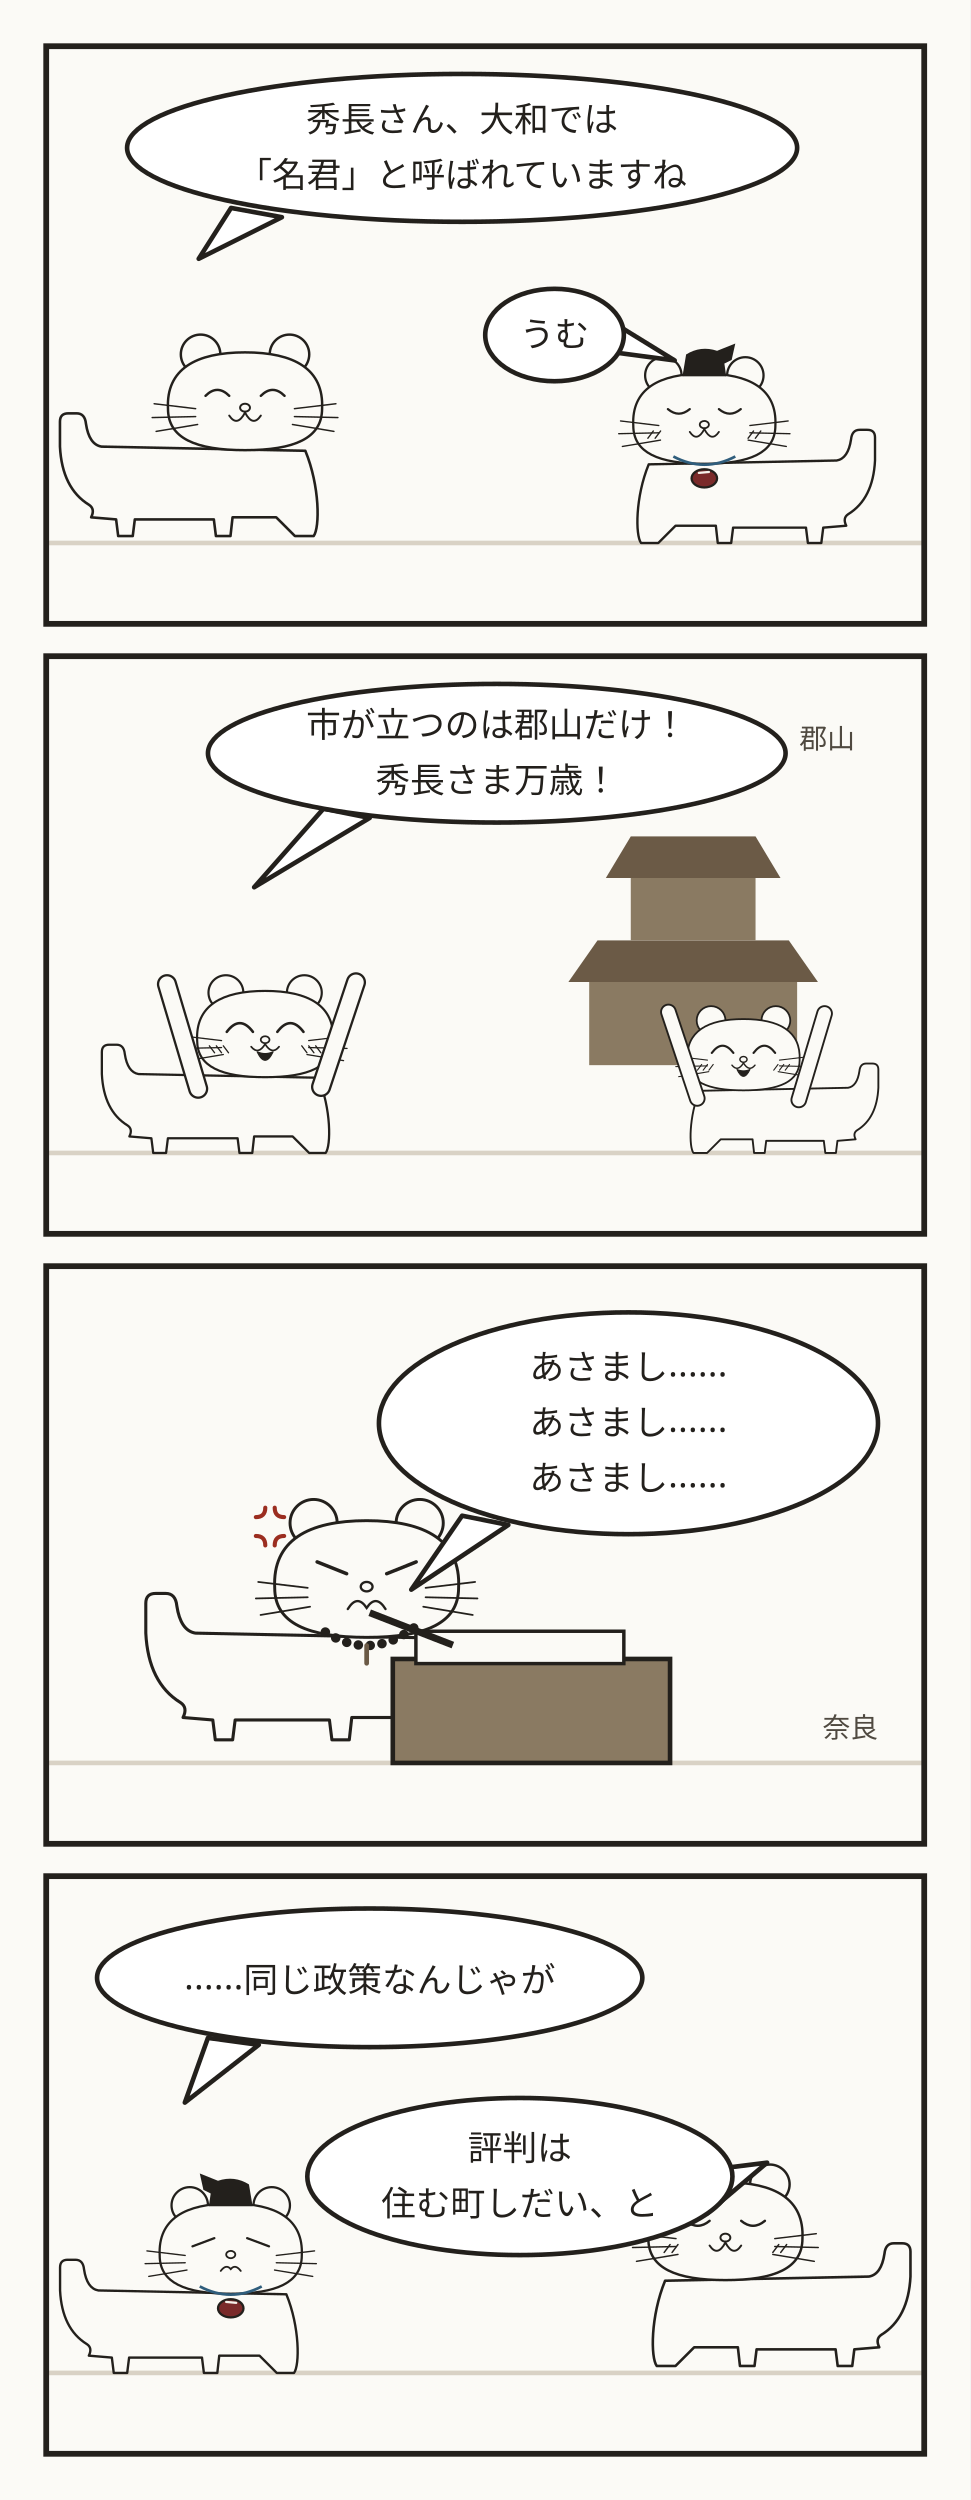
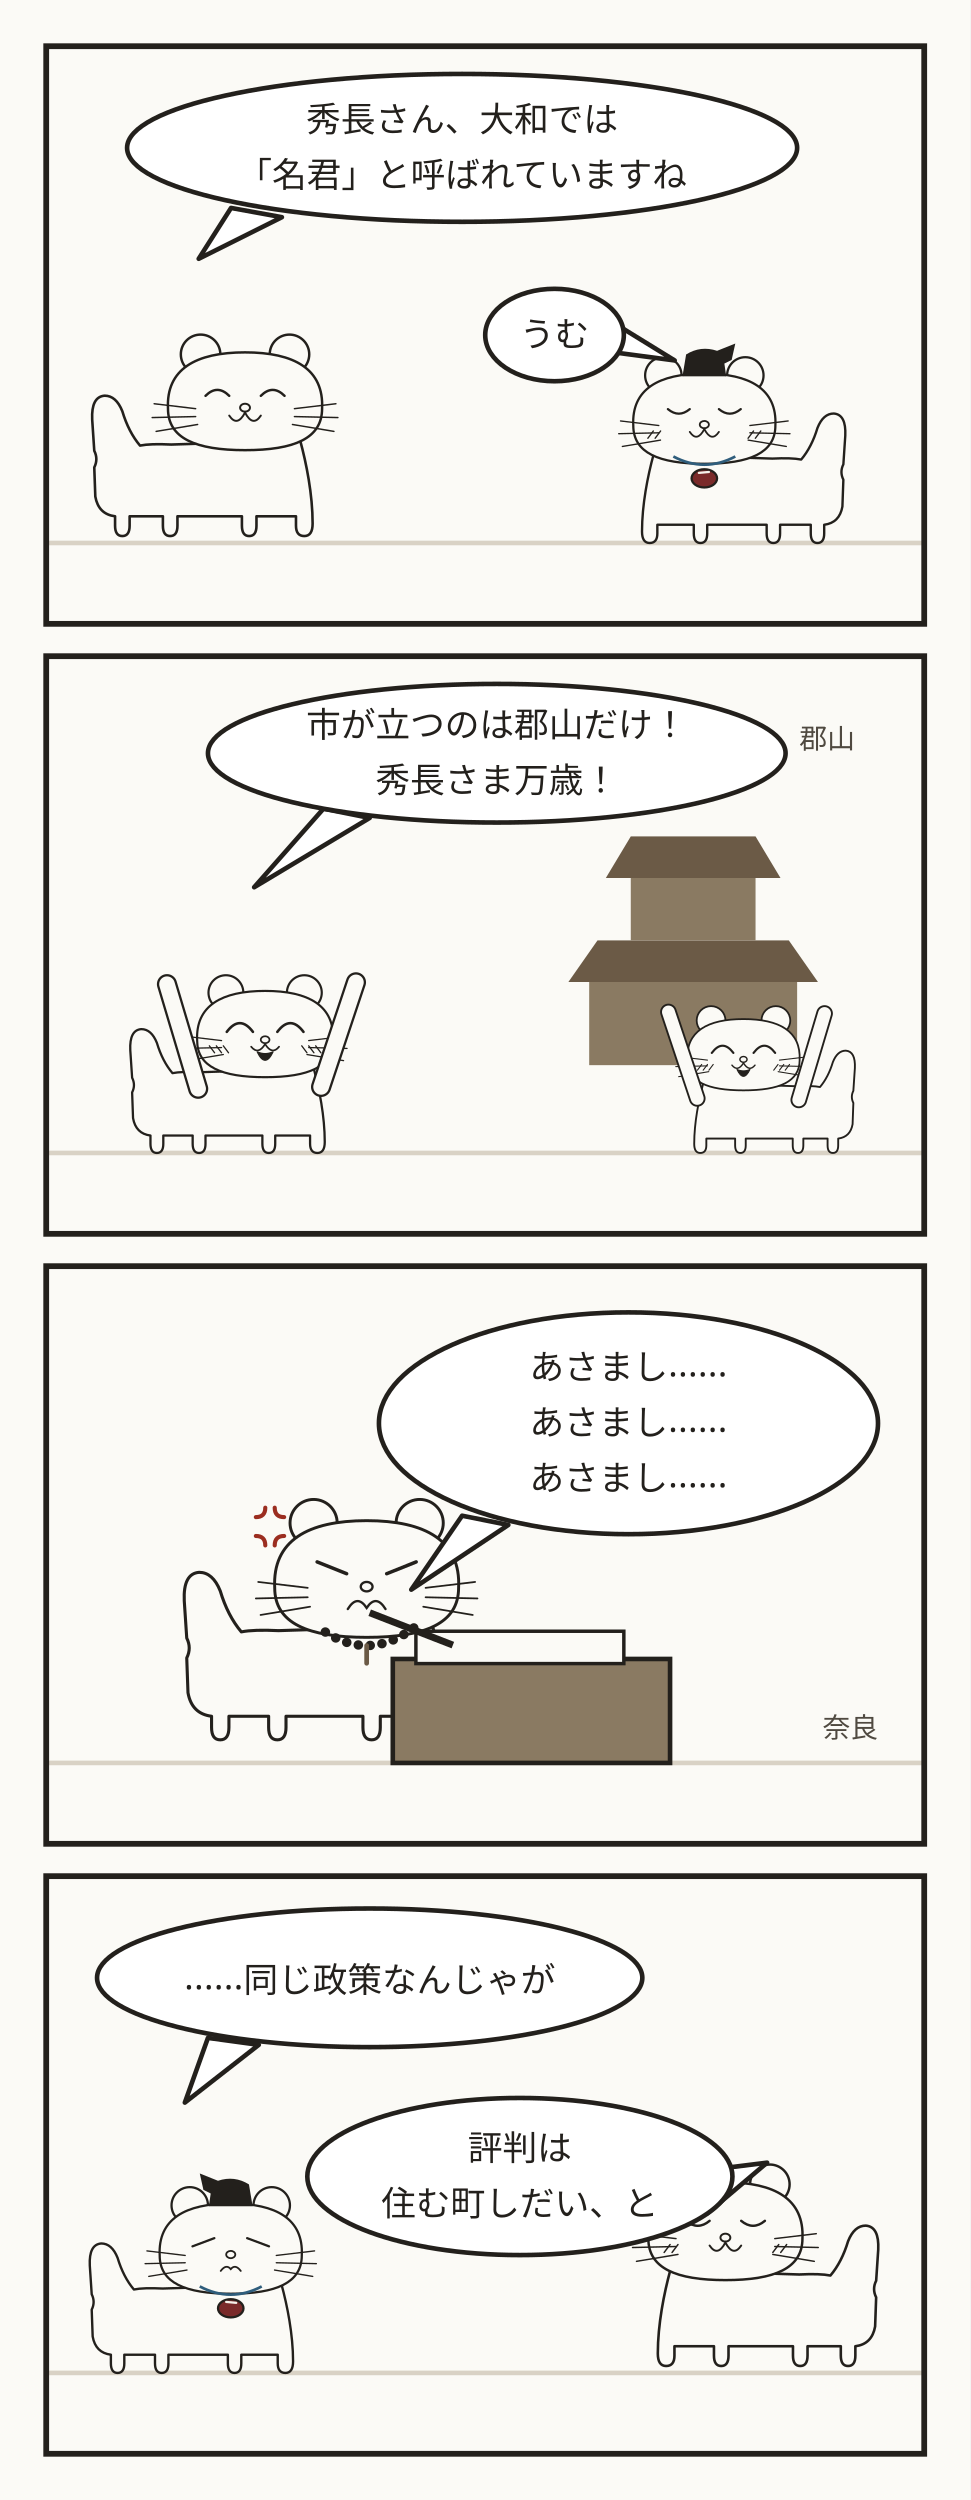
<svg xmlns="http://www.w3.org/2000/svg" viewBox="0 0 420 1082" role="img" aria-label="四コマ漫画（創作）。一、現代の記者が秀長に「秀長さん、大和では「名君」と呼ばれていますね」と尋ね、秀長が「うむ」と答える。二、郡山の町人が両手を挙げて「市が立つのは郡山だけ！秀長さま万歳！」。三、奈良の僧が日記に「あさまし……あさまし……あさまし……」と書く。四、秀長「……同じ政策なんじゃが」、記者「評判は住む町しだい、と」。一の秀長は満足げ、二の町人は大喜び、三の僧は怒った顔、四の秀長は困った顔。人物はみな服を着ない四つ足の猫のキャラ（ぱぱねこ）で描き、記者はぱぱねこ本人。秀長は折烏帽子と首の小豆、僧は首の数珠で見分ける">
  <defs>
    <g id="pn-ex-cover">
      <path d="M-47,-24 H47 V40 H-47 Z" fill="#fbfaf6" stroke="none" />
      <ellipse cx="0" cy="9" rx="5" ry="4" fill="none" stroke="#23201c" stroke-width="2" />
    </g>
    <g id="pn-ex-ki" fill="none" stroke="#23201c" stroke-linecap="round" stroke-linejoin="round">
      <use href="#pn-ex-cover" />
      <path d="M-44,0 Q-29,-20 -14,0 M14,0 Q29,-20 44,0" stroke-width="3" />
      <path d="M-16,17 Q-8,27 0,14 Q8,27 16,17" stroke-width="2" />
      <path d="M-9,23 Q0,42 9,23 Q0,27 -9,23 Z" fill="#23201c" stroke-width="1.5" />
      <path d="M-64,24 l6,-8 M-56,24 l6,-8 M-48,24 l6,-8 M42,24 l6,-8 M50,24 l6,-8 M58,24 l6,-8" stroke-width="1.5" />
    </g>
    <g id="pn-ex-do" fill="none" stroke="#23201c" stroke-linecap="round">
      <use href="#pn-ex-cover" />
      <path d="M-42,-12 L-17,-2 M17,-2 L42,-12" stroke-width="3" />
      <path d="M-16,28 Q-8,15 0,27 Q8,15 16,28" stroke-width="2" />
    </g>
    <g id="pn-ex-ai" fill="none" stroke="#23201c" stroke-linecap="round">
      <use href="#pn-ex-cover" />
      <path d="M-42,0 L-18,-9 M18,-9 L42,0" stroke-width="2.5" />
      <path d="M-11,27 Q-5,19 0,25 Q5,19 11,27" stroke-width="2" />
    </g>
    <g id="pn-ex-ikari">
      <path d="M70,-50 q8,0 8,-8 M86,-58 q0,8 8,8 M94,-34 q-8,0 -8,8 M78,-26 q0,-8 -8,-8" fill="none" stroke="#9b2d20" stroke-width="3.5" stroke-linecap="round" />
    </g>
    <g id="pn-ex-namida">
      <path d="M-34,6 Q-41,18 -34,22 Q-27,18 -34,6 Z" fill="#dfe9f0" stroke="#2f5d7c" stroke-width="2" />
    </g>
    <g id="pn-ex-raku" fill="none" stroke="#23201c" stroke-linecap="round">
      <use href="#pn-ex-cover" />
      <path d="M-40,-8 Q-28,2 -16,-8 M16,-8 Q28,2 40,-8" stroke-width="2.5" />
      <path d="M-16,17 Q-8,29 0,14 Q8,29 16,17" stroke-width="2" />
      <path d="M-62,24 l6,-8 M-54,24 l6,-8 M48,24 l6,-8 M56,24 l6,-8" stroke-width="1.5" />
    </g>
    <g id="pn-head">
      <circle cx="-45" cy="-45" r="20" fill="#fbfaf6" stroke="#23201c" stroke-width="2.5" />
      <circle cx="45" cy="-45" r="20" fill="#fbfaf6" stroke="#23201c" stroke-width="2.5" />
      <path d="M-78,10 C-80,-30 -50,-47 0,-47 C50,-47 80,-30 78,10 C78,40 50,52 0,52 C-50,52 -78,40 -78,10 Z" fill="#fbfaf6" stroke="#23201c" stroke-width="2.5" />
      <path d="M-40,-3 Q-28,-15 -16,-3 M16,-3 Q28,-15 40,-3" fill="none" stroke="#23201c" stroke-width="2.5" stroke-linecap="round" />
      <ellipse cx="0" cy="9" rx="5" ry="4" fill="none" stroke="#23201c" stroke-width="2" />
      <path d="M-16,17 Q-8,29 0,14 Q8,29 16,17" fill="none" stroke="#23201c" stroke-width="2" stroke-linecap="round" />
      <path d="M-50,10 L-92,5 M-50,18 L-94,19 M-48,26 L-90,33 M50,10 L92,5 M50,18 L94,19 M48,26 L90,33" stroke="#23201c" stroke-width="1.5" stroke-linecap="round" />
    </g>
    <g id="pn-base">
-       <path d="M-109,-82 C-123,-48 -123,-8 -117,0 L-99,0 L-81,-18 L-39,-18 L-37,0 L-23,0 L-21,-16 L55,-16 L57,0 L71,0 L73,-16 L97,-18 Q93,-26 99,-30 Q125,-46 127,-86 L127,-110 Q127,-118 119,-118 L111,-118 Q103,-118 102,-108 Q99,-88 87,-86 Z" fill="#fbfaf6" stroke="#23201c" stroke-width="2.5" stroke-linejoin="round" />
+       <path d="M-104,-92 C-110,-70 -116,-40 -116,-12 Q-116,0 -108,0 Q-100,0 -100,-10 L-100,-19 L-62,-19 L-62,-10 Q-62,0 -55,0 Q-48,0 -48,-10 L-48,-19 L14,-19 L14,-10 Q14,0 21,0 Q28,0 28,-10 L28,-19 L60,-19 L60,-10 Q60,0 67,0 Q74,0 74,-10 L74,-19 Q90,-21 93,-38 L94,-66 Q90,-74 94,-82 L96,-112 Q97,-134 84,-135 Q73,-135 67,-120 Q61,-100 50,-87 Q40,-89 20,-88 L-104,-92 Z" fill="#fbfaf6" stroke="#23201c" stroke-width="2.5" stroke-linejoin="round" />
      <use href="#pn-head" transform="translate(-51,-132) scale(0.95)" />
    </g>
  </defs>
  <rect width="420" height="1082" fill="#fbfaf6" />
  <g font-family="'Noto Serif JP','Yu Mincho','Hiragino Mincho ProN',serif" text-anchor="middle" fill="#23201c">
    <rect x="20" y="20" width="380" height="250" fill="#fbfaf6" />
    <path d="M20,235 H400" stroke="#d9d2c5" stroke-width="2" />
    <g transform="translate(83.1,232.0) scale(-0.450,0.450)">
      <use href="#pn-base" />
    </g>
    <g transform="translate(326.0,235.0) scale(0.415,0.415)">
      <use href="#pn-base" />
      <g transform="translate(-51,-132) scale(0.95)">
        <use href="#pn-ex-raku" />
        <path d="M-24,-44 L-20,-68 Q-4,-78 14,-72 L34,-80 L30,-62 L22,-58 L24,-44 Z" fill="#23201c" />
        <path d="M-34,44 Q0,62 34,44" fill="none" stroke="#2f5d7c" stroke-width="3" />
        <ellipse cx="0" cy="68" rx="14" ry="10" fill="#7a2a2a" stroke="#23201c" stroke-width="2.5" />
        <path d="M-6,62 L5,61" stroke="#f4f1ea" stroke-width="2.5" stroke-linecap="round" />
      </g>
    </g>
    <path d="M100,90 L86,112 L122,94 Z" fill="#fff" stroke="#23201c" stroke-width="2" stroke-linejoin="round" />
    <ellipse cx="200" cy="64" rx="145" ry="32" fill="#fff" stroke="#23201c" stroke-width="2" />
    <text x="200" y="57" font-size="15">秀長さん、大和では</text>
    <text x="200" y="81" font-size="15">「名君」と呼ばれていますね</text>
    <path d="M262,152 L292,156 L266,140 Z" fill="#fff" stroke="#23201c" stroke-width="2" stroke-linejoin="round" />
    <ellipse cx="240" cy="145" rx="30" ry="20" fill="#fff" stroke="#23201c" stroke-width="2" />
    <text x="240" y="150" font-size="15">うむ</text>
    <rect x="20" y="20" width="380" height="250" fill="none" stroke="#23201c" stroke-width="2.5" />
    <rect x="20" y="284" width="380" height="250" fill="#fbfaf6" />
    <path d="M20,499 H400" stroke="#d9d2c5" stroke-width="2" />
    <g transform="translate(300,434) scale(0.9)">
      <rect x="-50" y="-10" width="100" height="40" fill="#8a7a62" />
      <path d="M-60,-10 L60,-10 L46,-30 L-46,-30 Z" fill="#6b5a46" />
      <rect x="-30" y="-60" width="60" height="30" fill="#8a7a62" />
      <path d="M-42,-60 L42,-60 L30,-80 L-30,-80 Z" fill="#6b5a46" />
    </g>
    <g transform="translate(94.5,499.0) scale(-0.397,0.397)">
      <use href="#pn-base" />
      <g transform="translate(-51,-132) scale(0.95)">
        <use href="#pn-ex-ki" />
      </g>
      <path d="M-112,-72 L-150,-186 M22,-70 L56,-184" stroke="#23201c" stroke-width="22" stroke-linecap="round" />
      <path d="M-112,-72 L-150,-186 M22,-70 L56,-184" stroke="#fbfaf6" stroke-width="17" stroke-linecap="round" />
    </g>
    <g transform="translate(338.5,499.0) scale(0.328,0.328)">
      <use href="#pn-base" />
      <g transform="translate(-51,-132) scale(0.95)">
        <use href="#pn-ex-ki" />
      </g>
      <path d="M-112,-72 L-150,-186 M22,-70 L56,-184" stroke="#23201c" stroke-width="22" stroke-linecap="round" />
      <path d="M-112,-72 L-150,-186 M22,-70 L56,-184" stroke="#fbfaf6" stroke-width="17" stroke-linecap="round" />
    </g>
    <text x="370" y="324" font-size="12" fill="#4f4940" text-anchor="end">郡山</text>
    <path d="M140,350 L110,384 L160,354 Z" fill="#fff" stroke="#23201c" stroke-width="2" stroke-linejoin="round" />
    <ellipse cx="215" cy="326" rx="125" ry="30" fill="#fff" stroke="#23201c" stroke-width="2" />
    <text x="215" y="319" font-size="15">市が立つのは郡山だけ！</text>
    <text x="215" y="343" font-size="15">秀長さま万歳！</text>
    <rect x="20" y="284" width="380" height="250" fill="none" stroke="#23201c" stroke-width="2.5" />
    <rect x="20" y="548" width="380" height="250" fill="#fbfaf6" />
    <path d="M20,763 H400" stroke="#d9d2c5" stroke-width="2" />
    <g transform="translate(131.3,753.0) scale(-0.537,0.537)">
      <use href="#pn-base" />
      <g transform="translate(-51,-132) scale(0.95)">
        <use href="#pn-ex-do" />
        <use href="#pn-ex-ikari" />
        <path d="M-40,44 Q0,74 40,44" fill="none" stroke="#23201c" stroke-width="8" stroke-dasharray="0.1 10" stroke-linecap="round" />
        <path d="M0,59 V74" stroke="#6b5a46" stroke-width="4" stroke-linecap="round" />
      </g>
    </g>
    <rect x="170" y="718" width="120" height="45" fill="#8a7a62" stroke="#23201c" stroke-width="2" />
    <rect x="180" y="706" width="90" height="14" fill="#fbfaf6" stroke="#23201c" stroke-width="1.5" />
    <path d="M160,698 L196,712" stroke="#23201c" stroke-width="3" />
    <text x="380" y="752" font-size="12" fill="#4f4940" text-anchor="end">奈良</text>
    <path d="M200,656 L178,688 L220,660 Z" fill="#fff" stroke="#23201c" stroke-width="2" stroke-linejoin="round" />
    <ellipse cx="272" cy="616" rx="108" ry="48" fill="#fff" stroke="#23201c" stroke-width="2" />
    <text x="272" y="597" font-size="15">あさまし……</text>
    <text x="272" y="621" font-size="15">あさまし……</text>
    <text x="272" y="645" font-size="15">あさまし……</text>
    <rect x="20" y="548" width="380" height="250" fill="none" stroke="#23201c" stroke-width="2.5" />
    <rect x="20" y="812" width="380" height="250" fill="#fbfaf6" />
    <path d="M20,1027 H400" stroke="#d9d2c5" stroke-width="2" />
    <g transform="translate(78.7,1027.0) scale(-0.415,0.415)">
      <use href="#pn-base" />
      <g transform="translate(-51,-132) scale(0.95)">
        <use href="#pn-ex-ai" />
        <path d="M-24,-44 L-20,-68 Q-4,-78 14,-72 L34,-80 L30,-62 L22,-58 L24,-44 Z" fill="#23201c" />
        <path d="M-34,44 Q0,62 34,44" fill="none" stroke="#2f5d7c" stroke-width="3" />
        <ellipse cx="0" cy="68" rx="14" ry="10" fill="#7a2a2a" stroke="#23201c" stroke-width="2.5" />
        <path d="M-6,62 L5,61" stroke="#f4f1ea" stroke-width="2.5" stroke-linecap="round" />
      </g>
    </g>
    <g transform="translate(336.9,1024.0) scale(0.450,0.450)">
      <use href="#pn-base" />
      <g transform="translate(-51,-132) scale(0.95)">
        <use href="#pn-ex-raku" />
      </g>
    </g>
    <path d="M90,882 L80,910 L112,885 Z" fill="#fff" stroke="#23201c" stroke-width="2" stroke-linejoin="round" />
    <ellipse cx="160" cy="856" rx="118" ry="30" fill="#fff" stroke="#23201c" stroke-width="2" />
    <text x="160" y="861" font-size="15">……同じ政策なんじゃが</text>
    <path d="M300,940 L332,936 L306,958 Z" fill="#fff" stroke="#23201c" stroke-width="2" stroke-linejoin="round" />
    <ellipse cx="225" cy="942" rx="92" ry="34" fill="#fff" stroke="#23201c" stroke-width="2" />
    <text x="225" y="935" font-size="15">評判は</text>
    <text x="225" y="959" font-size="15">住む町しだい、と</text>
    <rect x="20" y="812" width="380" height="250" fill="none" stroke="#23201c" stroke-width="2.5" />
  </g>
</svg>
